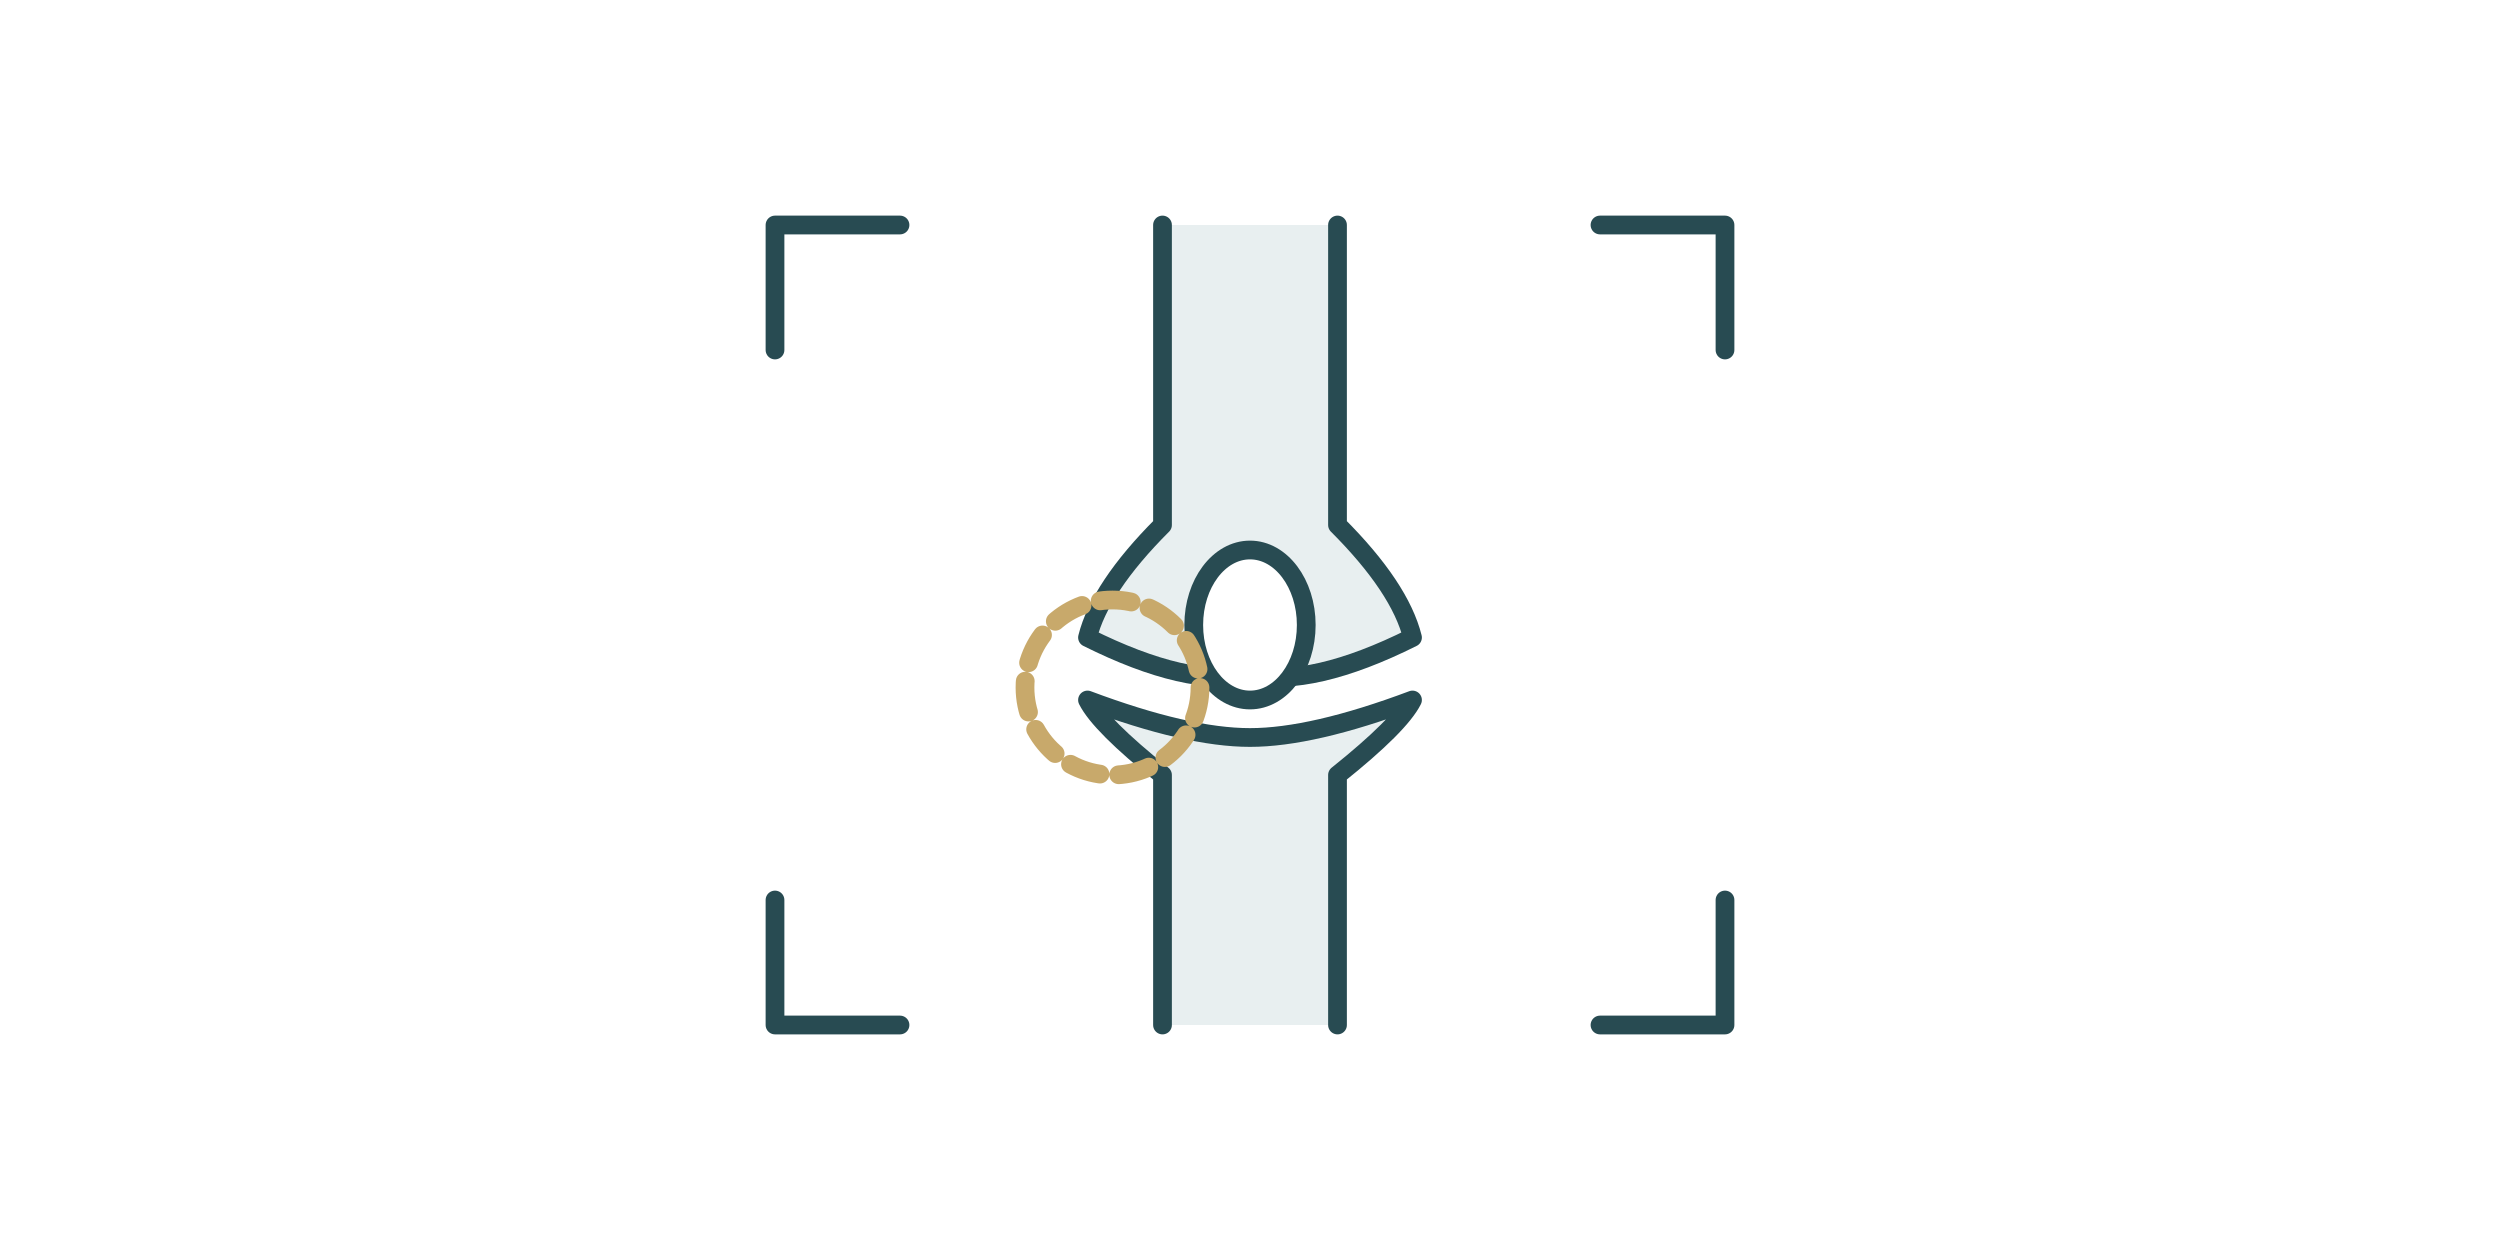
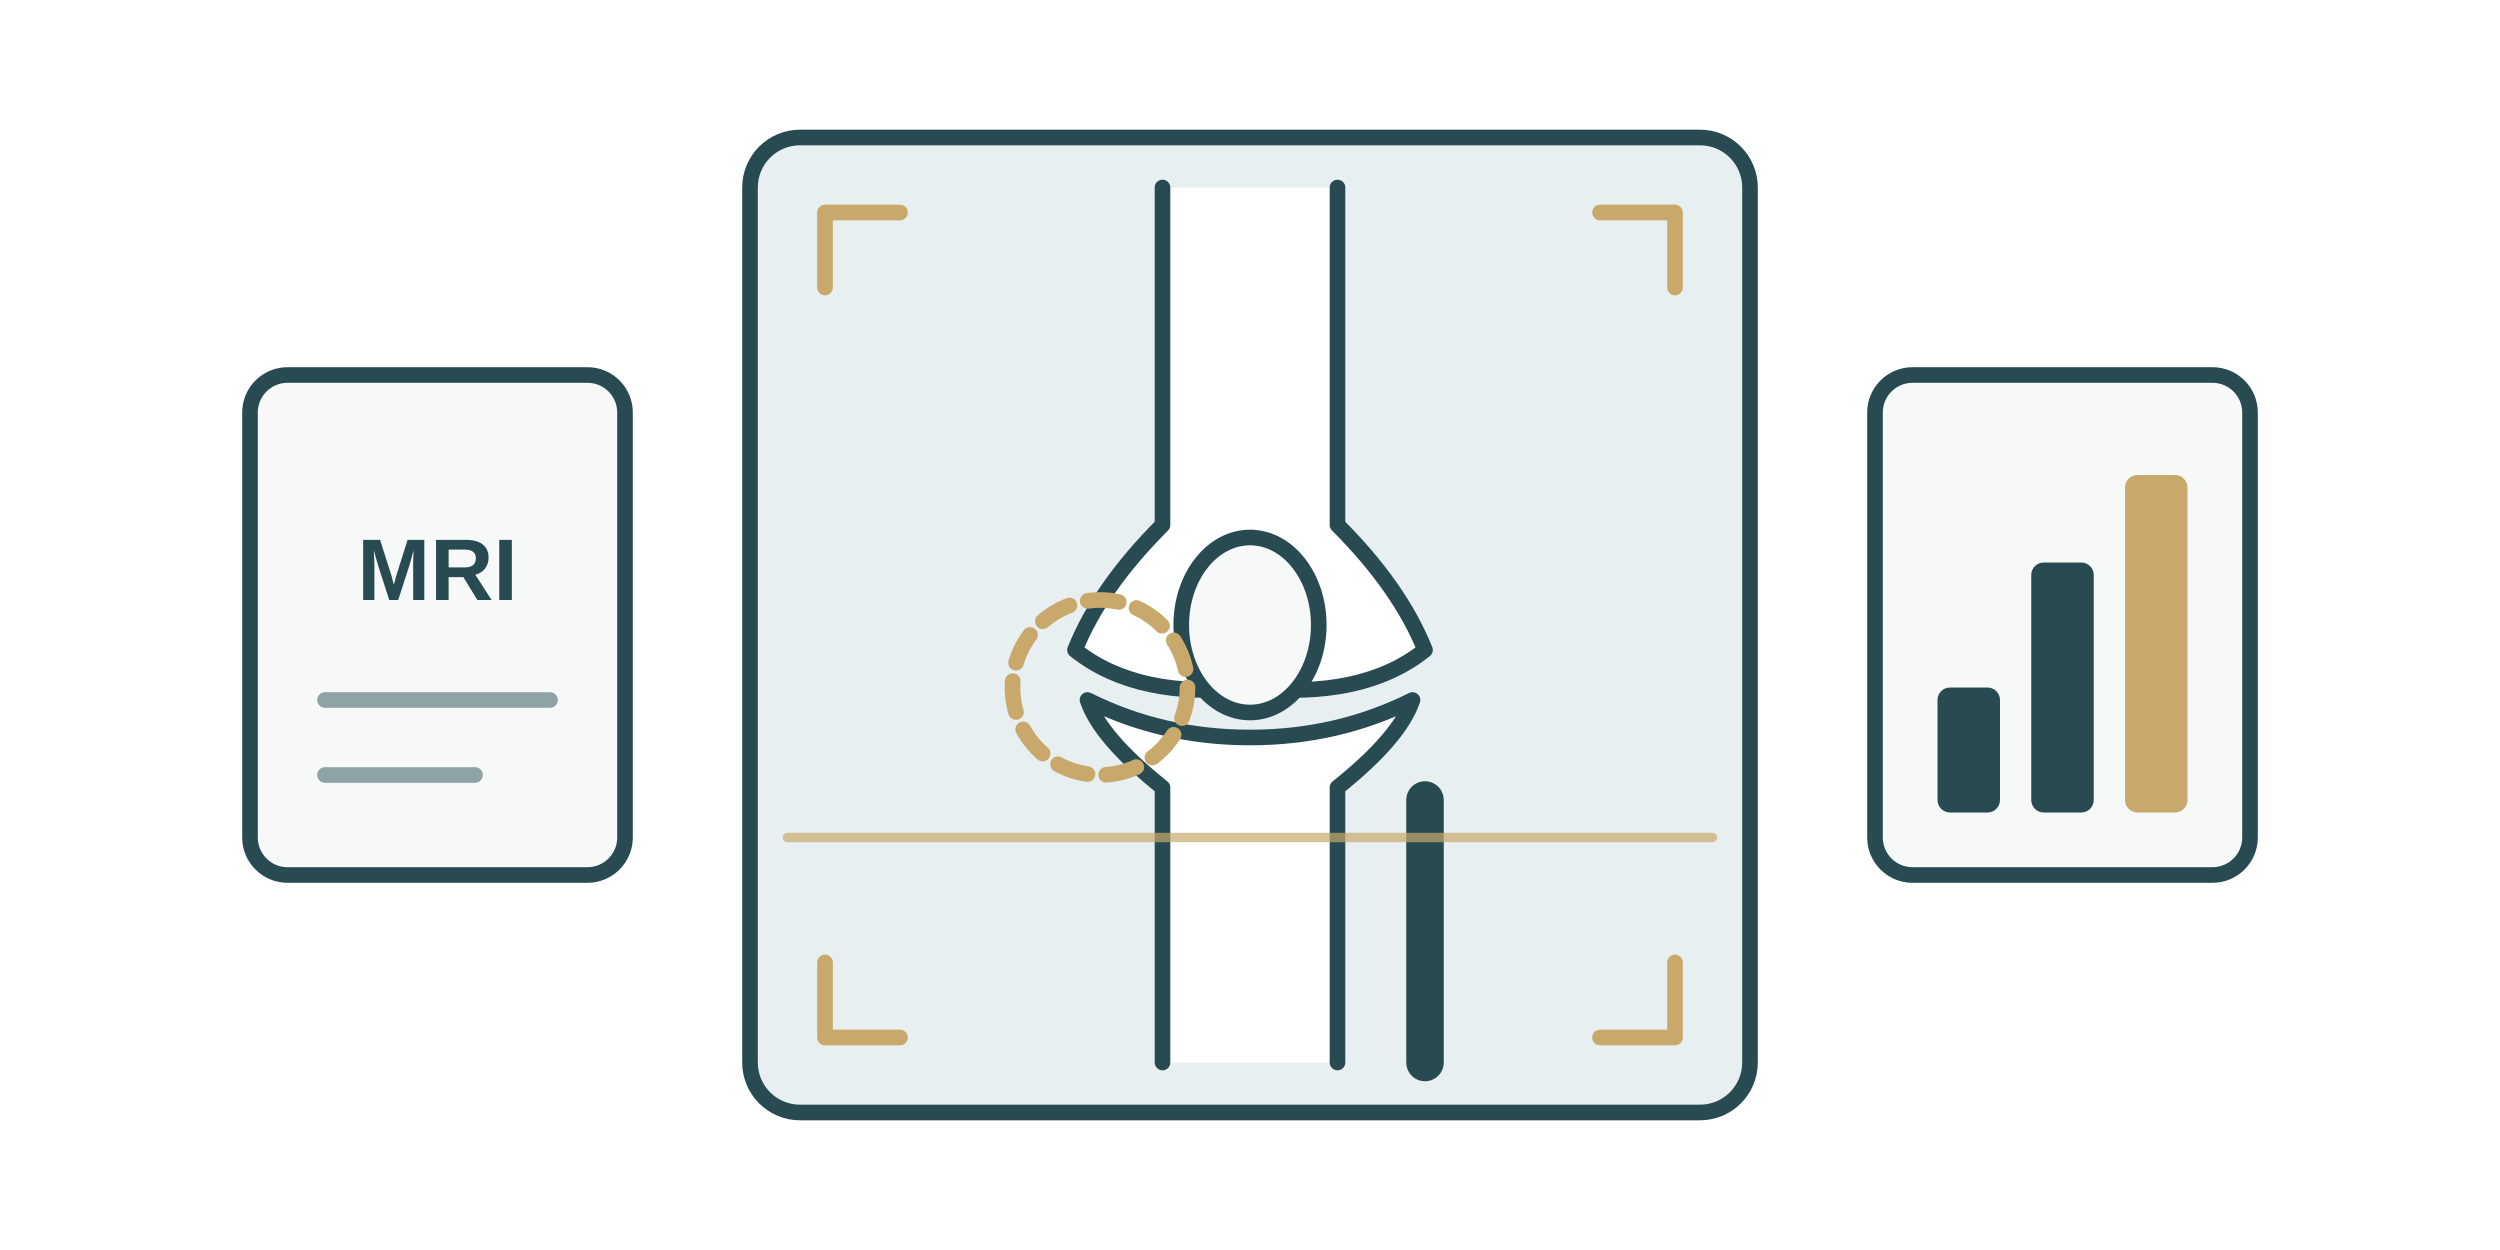
- <svg xmlns="http://www.w3.org/2000/svg" viewBox="0 0 400 200" role="img" aria-label="Knee joint inside a scan frame">
+ <svg xmlns="http://www.w3.org/2000/svg" viewBox="0 0 400 200" font-family="Manrope, Arial, sans-serif" role="img" aria-label="Knee joint inside a medical scan frame">
  <rect width="400" height="200" fill="#ffffff" />
-   <g fill="none" stroke="#284b52" stroke-width="3" stroke-linecap="round" stroke-linejoin="round">
-     <path d="M186 36 V84 Q176 94 174 102 Q190 110 200 108 Q210 110 226 102 Q224 94 214 84 V36" fill="#e8eff0" />
-     <path d="M186 164 V124 Q176 116 174 112 Q190 118 200 118 Q210 118 226 112 Q224 116 214 124 V164" fill="#e8eff0" />
-     <ellipse cx="200" cy="100" rx="9" ry="12" fill="#ffffff" />
-     <circle cx="178" cy="110" r="14" stroke="#c8a96b" stroke-dasharray="5 3" />
-     <path d="M124 56 V36 H144 M256 36 H276 V56 M124 144 V164 H144 M256 164 H276 V144" />
+   <g fill="none" stroke="#284b52" stroke-width="2.5" stroke-linecap="round" stroke-linejoin="round">
+     <rect x="120" y="22" width="160" height="156" rx="8" fill="#e8eff0" />
+     <path d="M132 46 V34 H144 M256 34 H268 V46 M132 154 V166 H144 M256 166 H268 V154" stroke="#c8a96b" />
+     <path d="M186 30 V84 Q176 94 172 104 Q182 112 200 110 Q218 112 228 104 Q224 94 214 84 V30" fill="#ffffff" />
+     <ellipse cx="200" cy="100" rx="11" ry="14" fill="#f7f9f9" />
+     <path d="M186 170 V126 Q176 118 174 112 Q186 118 200 118 Q214 118 226 112 Q224 118 214 126 V170" fill="#ffffff" />
+     <path d="M228 128 V170" stroke-width="6" />
+     <circle cx="176" cy="110" r="14" stroke="#c8a96b" stroke-dasharray="5 3" />
+     <path d="M126 134 H274" stroke="#c8a96b" stroke-width="1.5" opacity="0.7" />
+     <rect x="300" y="60" width="60" height="80" rx="6" fill="#f7f9f9" />
+     <rect x="310" y="110" width="10" height="20" rx="2" fill="#284b52" stroke="none" />
+     <rect x="325" y="90" width="10" height="40" rx="2" fill="#284b52" stroke="none" />
+     <rect x="340" y="76" width="10" height="54" rx="2" fill="#c8a96b" stroke="none" />
+     <rect x="40" y="60" width="60" height="80" rx="6" fill="#f7f9f9" />
+     <text x="70" y="96" font-size="14" font-weight="700" fill="#284b52" stroke="none" text-anchor="middle">MRI</text>
+     <path d="M52 112 H88 M52 124 H76" opacity="0.5" />
  </g>
</svg>
